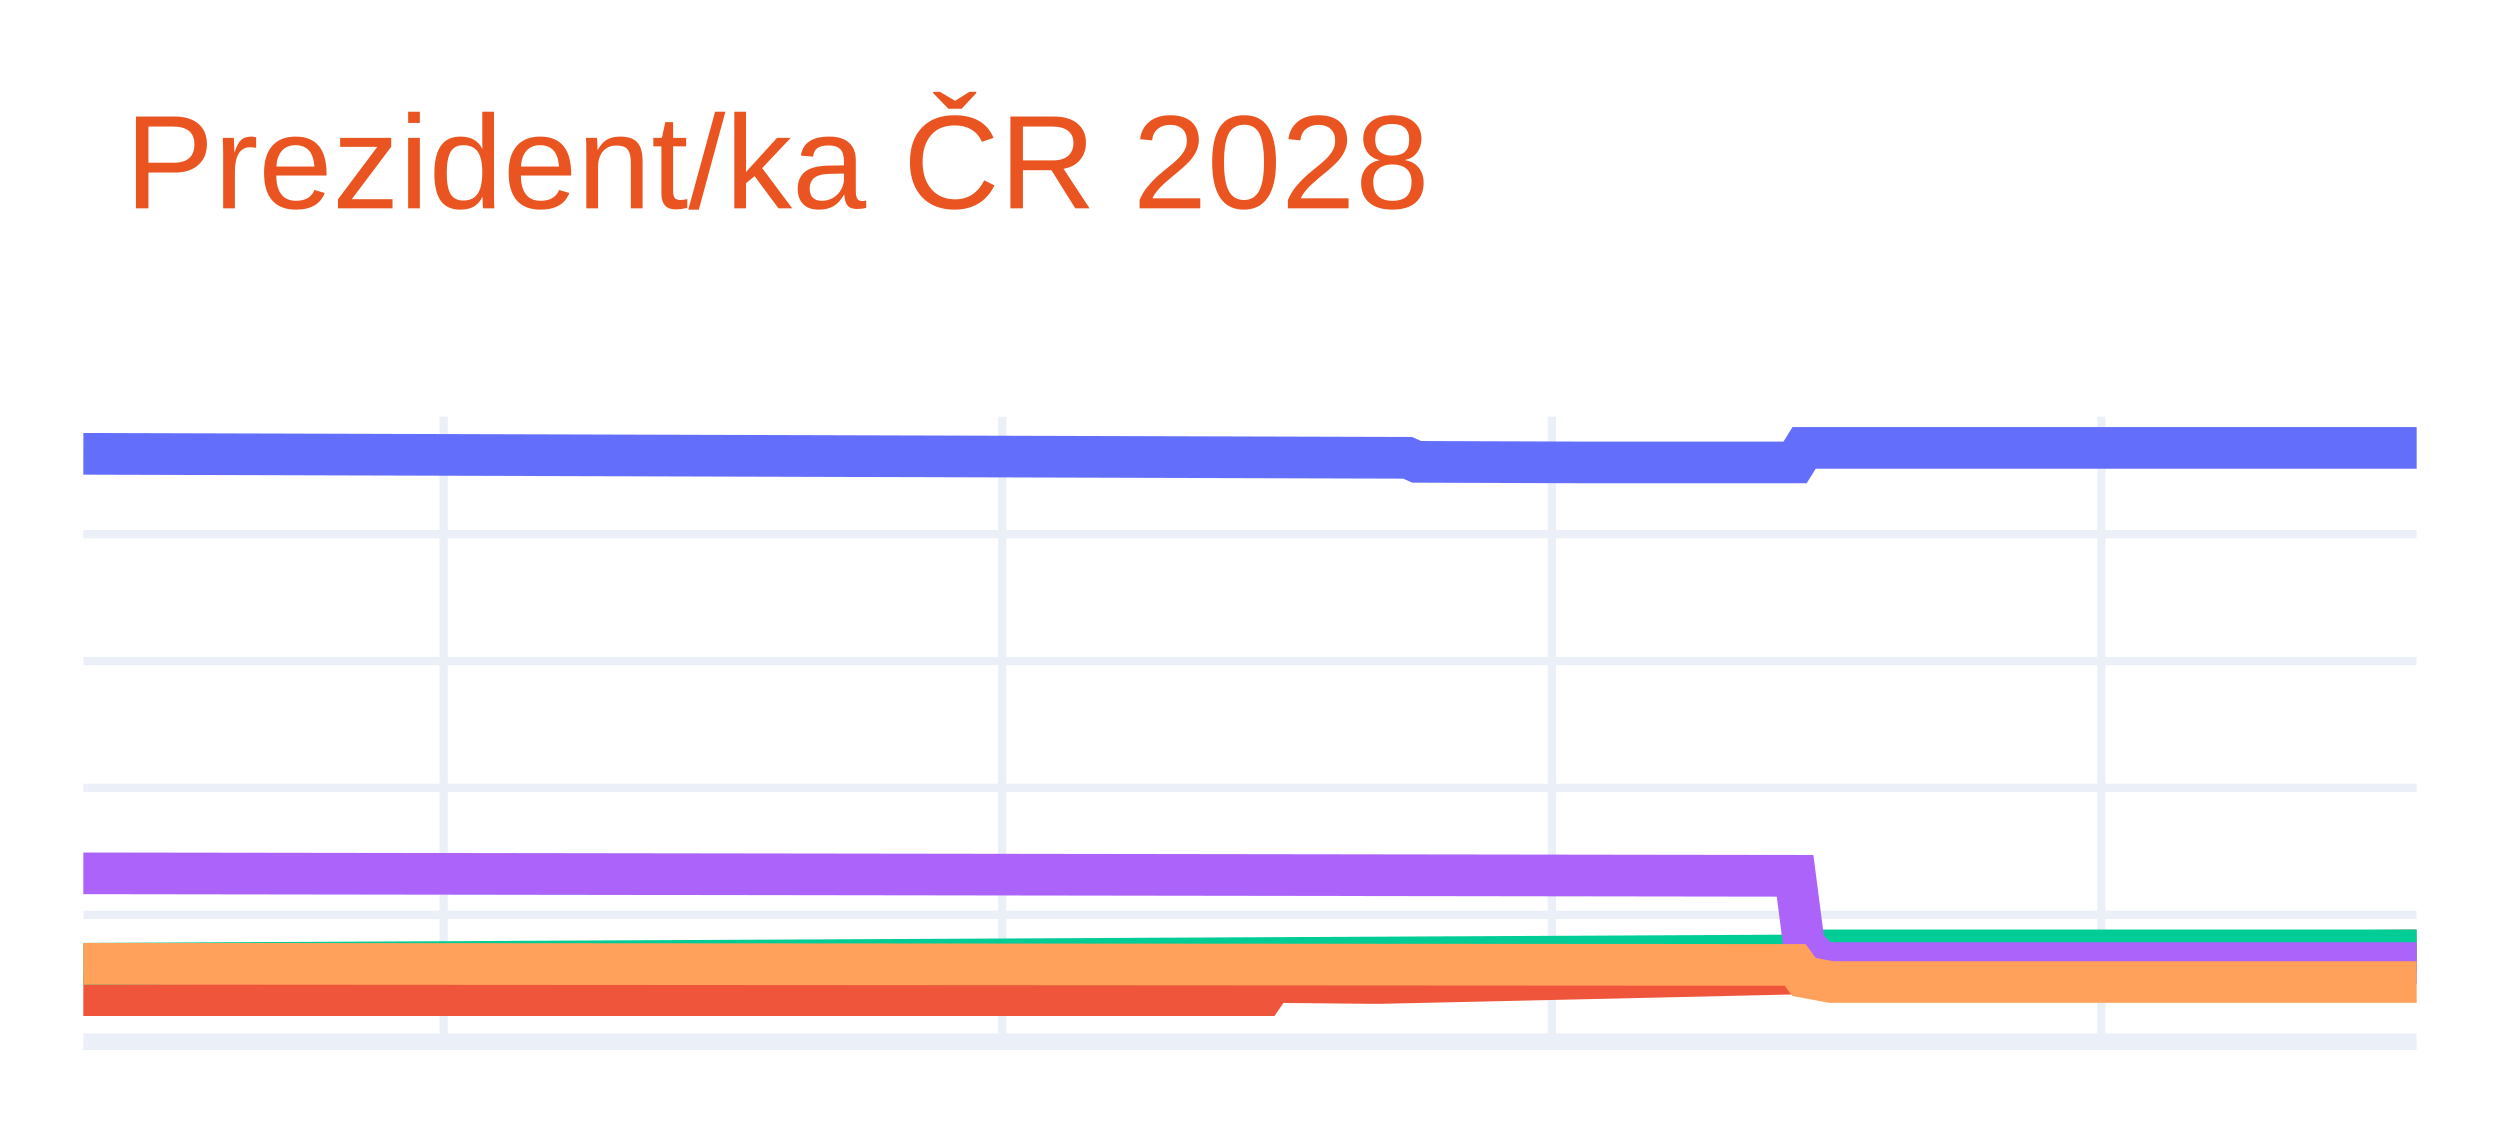
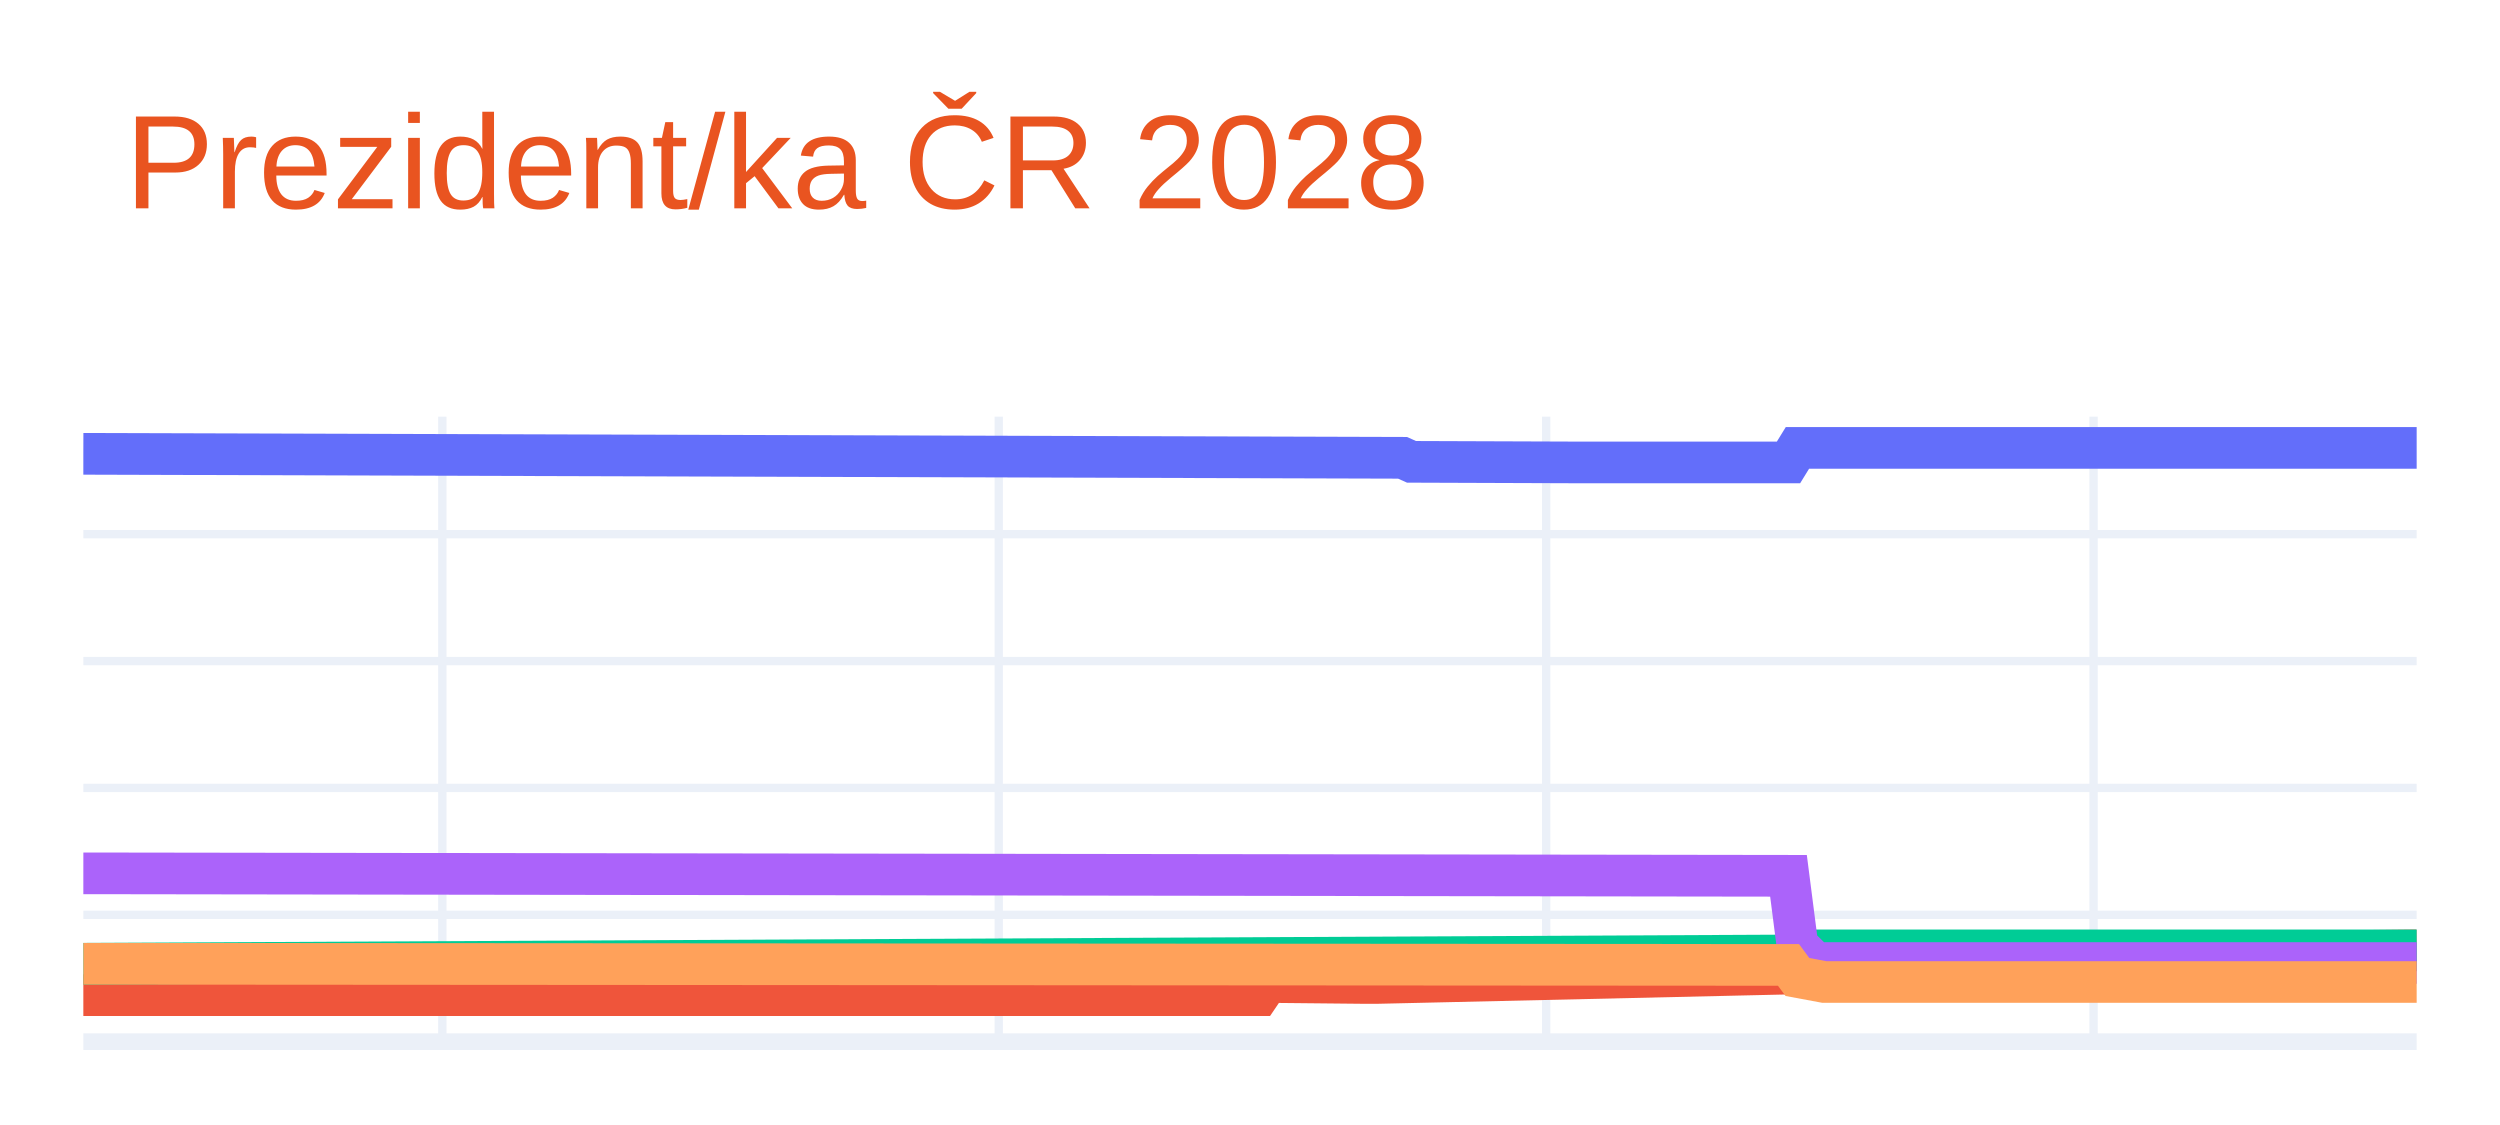
<svg xmlns="http://www.w3.org/2000/svg" class="main-svg" width="300" height="135" style="" viewBox="0 0 300 135">
  <rect x="0" y="0" width="300" height="135" style="fill: rgb(255, 255, 255); fill-opacity: 1;" />
-   <defs id="defs-c962da">
+   <defs id="defs-f0b569">
    <g class="clips">
-       <clipPath id="clipc962daxyplot" class="plotclip">
+       <clipPath id="clipf0b569xyplot" class="plotclip">
        <rect width="280" height="75" />
      </clipPath>
-       <clipPath class="axesclip" id="clipc962dax">
+       <clipPath class="axesclip" id="clipf0b569x">
        <rect x="10" y="0" width="280" height="135" />
      </clipPath>
-       <clipPath class="axesclip" id="clipc962day">
+       <clipPath class="axesclip" id="clipf0b569y">
        <rect x="0" y="50" width="300" height="75" />
      </clipPath>
-       <clipPath class="axesclip" id="clipc962daxy">
+       <clipPath class="axesclip" id="clipf0b569xy">
        <rect x="10" y="50" width="280" height="75" />
      </clipPath>
    </g>
    <g class="gradients" />
    <g class="patterns" />
  </defs>
  <g class="bglayer" />
  <g class="layer-below">
    <g class="imagelayer" />
    <g class="shapelayer" />
  </g>
  <g class="cartesianlayer">
    <g class="subplot xy">
      <g class="layer-subplot">
        <g class="shapelayer" />
        <g class="imagelayer" />
      </g>
      <g class="minor-gridlayer">
        <g class="x" />
        <g class="y" />
      </g>
      <g class="gridlayer">
        <g class="x">
-           <path class="xgrid crisp" transform="translate(53.24,0)" d="M0,50v75" style="stroke: rgb(235, 240, 248); stroke-opacity: 1; stroke-width: 1px;" />
-           <path class="xgrid crisp" transform="translate(120.27,0)" d="M0,50v75" style="stroke: rgb(235, 240, 248); stroke-opacity: 1; stroke-width: 1px;" />
-           <path class="xgrid crisp" transform="translate(186.22,0)" d="M0,50v75" style="stroke: rgb(235, 240, 248); stroke-opacity: 1; stroke-width: 1px;" />
-           <path class="xgrid crisp" transform="translate(252.16,0)" d="M0,50v75" style="stroke: rgb(235, 240, 248); stroke-opacity: 1; stroke-width: 1px;" />
+           <path class="xgrid crisp" transform="translate(53.08,0)" d="M0,50v75" style="stroke: rgb(235, 240, 248); stroke-opacity: 1; stroke-width: 1px;" />
+           <path class="xgrid crisp" transform="translate(119.85,0)" d="M0,50v75" style="stroke: rgb(235, 240, 248); stroke-opacity: 1; stroke-width: 1px;" />
+           <path class="xgrid crisp" transform="translate(185.54,0)" d="M0,50v75" style="stroke: rgb(235, 240, 248); stroke-opacity: 1; stroke-width: 1px;" />
+           <path class="xgrid crisp" transform="translate(251.23,0)" d="M0,50v75" style="stroke: rgb(235, 240, 248); stroke-opacity: 1; stroke-width: 1px;" />
        </g>
        <g class="y">
          <path class="ygrid crisp" transform="translate(0,109.78)" d="M10,0h280" style="stroke: rgb(235, 240, 248); stroke-opacity: 1; stroke-width: 1px;" />
          <path class="ygrid crisp" transform="translate(0,94.55)" d="M10,0h280" style="stroke: rgb(235, 240, 248); stroke-opacity: 1; stroke-width: 1px;" />
          <path class="ygrid crisp" transform="translate(0,79.33)" d="M10,0h280" style="stroke: rgb(235, 240, 248); stroke-opacity: 1; stroke-width: 1px;" />
          <path class="ygrid crisp" transform="translate(0,64.1)" d="M10,0h280" style="stroke: rgb(235, 240, 248); stroke-opacity: 1; stroke-width: 1px;" />
        </g>
      </g>
      <g class="zerolinelayer">
        <path class="yzl zl crisp" transform="translate(0,125)" d="M10,0h280" style="stroke: rgb(235, 240, 248); stroke-opacity: 1; stroke-width: 2px;" />
      </g>
      <path class="xlines-below" />
      <path class="ylines-below" />
      <g class="overlines-below" />
      <g class="xaxislayer-below" />
      <g class="yaxislayer-below" />
      <g class="overaxes-below" />
-       <g class="plot" transform="translate(10,50)" clip-path="url(#clipc962daxyplot)">
+       <g class="plot" transform="translate(10,50)" clip-path="url(#clipf0b569xyplot)">
        <g class="scatterlayer mlayer">
-           <g class="trace scatter trace2dddbc" style="stroke-miterlimit: 2; opacity: 1;">
+           <g class="trace scatter trace0f9173" style="stroke-miterlimit: 2; opacity: 1;">
            <g class="fills" />
            <g class="errorbars" />
            <g class="lines">
-               <path class="js-line" d="M0,4.46L158.92,4.94L160,5.42L179.46,5.49L180.54,5.49L205.41,5.49L206.49,3.75L280,3.75" style="vector-effect: none; fill: none; stroke: rgb(99, 110, 250); stroke-opacity: 1; stroke-width: 5px; opacity: 1;" />
+               <path class="js-line" d="M0,4.46L158.31,4.94L159.38,5.42L178.77,5.49L179.85,5.49L204.62,5.49L205.69,3.75L280,3.75" style="vector-effect: none; fill: none; stroke: rgb(99, 110, 250); stroke-opacity: 1; stroke-width: 5px; opacity: 1;" />
            </g>
            <g class="points" />
            <g class="text" />
          </g>
-           <g class="trace scatter trace3d6ba7" style="stroke-miterlimit: 2; opacity: 1;">
+           <g class="trace scatter trace2ace01" style="stroke-miterlimit: 2; opacity: 1;">
            <g class="fills" />
            <g class="errorbars" />
            <g class="lines">
-               <path class="js-line" d="M0,69.42L141.62,69.42L142.7,67.84L154.59,67.96L155.68,67.96L205.41,66.83L206.49,65.56L209.73,64.8L210.81,64.8L280,64.04" style="vector-effect: none; fill: none; stroke: rgb(239, 85, 59); stroke-opacity: 1; stroke-width: 5px; opacity: 1;" />
+               <path class="js-line" d="M0,69.42L141.08,69.42L142.15,67.84L154,67.96L155.08,67.96L204.62,66.83L205.69,65.56L208.92,64.8L210,64.8L280,64.04" style="vector-effect: none; fill: none; stroke: rgb(239, 85, 59); stroke-opacity: 1; stroke-width: 5px; opacity: 1;" />
            </g>
            <g class="points" />
            <g class="text" />
          </g>
-           <g class="trace scatter trace88ada1" style="stroke-miterlimit: 2; opacity: 1;">
+           <g class="trace scatter tracebeed33" style="stroke-miterlimit: 2; opacity: 1;">
            <g class="fills" />
            <g class="errorbars" />
            <g class="lines">
-               <path class="js-line" d="M0,65.65L206.49,64.65L207.57,64.04L280,64.04" style="vector-effect: none; fill: none; stroke: rgb(0, 204, 150); stroke-opacity: 1; stroke-width: 5px; opacity: 1;" />
+               <path class="js-line" d="M0,65.65L205.69,64.65L206.77,64.04L280,64.04" style="vector-effect: none; fill: none; stroke: rgb(0, 204, 150); stroke-opacity: 1; stroke-width: 5px; opacity: 1;" />
            </g>
            <g class="points" />
            <g class="text" />
          </g>
-           <g class="trace scatter trace125b2a" style="stroke-miterlimit: 2; opacity: 1;">
+           <g class="trace scatter trace918d9d" style="stroke-miterlimit: 2; opacity: 1;">
            <g class="fills" />
            <g class="errorbars" />
            <g class="lines">
-               <path class="js-line" d="M0,54.8L205.41,55.1L206.49,63.43L208.65,65.56L209.73,65.56L280,65.56" style="vector-effect: none; fill: none; stroke: rgb(171, 99, 250); stroke-opacity: 1; stroke-width: 5px; opacity: 1;" />
+               <path class="js-line" d="M0,54.8L204.62,55.1L205.69,63.43L207.85,65.56L208.92,65.56L280,65.56" style="vector-effect: none; fill: none; stroke: rgb(171, 99, 250); stroke-opacity: 1; stroke-width: 5px; opacity: 1;" />
            </g>
            <g class="points" />
            <g class="text" />
          </g>
-           <g class="trace scatter trace2c42c8" style="stroke-miterlimit: 2; opacity: 1;">
+           <g class="trace scatter trace51fe05" style="stroke-miterlimit: 2; opacity: 1;">
            <g class="fills" />
            <g class="errorbars" />
            <g class="lines">
-               <path class="js-line" d="M0,65.65L205.41,65.79L206.49,67.24L209.73,67.84L210.81,67.84L280,67.84" style="vector-effect: none; fill: none; stroke: rgb(255, 161, 90); stroke-opacity: 1; stroke-width: 5px; opacity: 1;" />
+               <path class="js-line" d="M0,65.65L204.62,65.79L205.69,67.24L208.92,67.84L210,67.84L280,67.84" style="vector-effect: none; fill: none; stroke: rgb(255, 161, 90); stroke-opacity: 1; stroke-width: 5px; opacity: 1;" />
            </g>
            <g class="points" />
            <g class="text" />
          </g>
        </g>
      </g>
      <g class="overplot" />
      <path class="xlines-above crisp" d="M0,0" style="fill: none;" />
      <path class="ylines-above crisp" d="M0,0" style="fill: none;" />
      <g class="overlines-above" />
      <g class="xaxislayer-above" />
      <g class="yaxislayer-above" />
      <g class="overaxes-above" />
    </g>
  </g>
  <g class="polarlayer" />
  <g class="smithlayer" />
  <g class="ternarylayer" />
  <g class="geolayer" />
  <g class="funnelarealayer" />
  <g class="pielayer" />
  <g class="iciclelayer" />
  <g class="treemaplayer" />
  <g class="sunburstlayer" />
  <g class="glimages" />
-   <defs id="topdefs-c962da">
+   <defs id="topdefs-f0b569">
    <g class="clips" />
  </defs>
  <g class="layer-above">
    <g class="imagelayer" />
    <g class="shapelayer" />
  </g>
  <g class="infolayer">
    <g class="g-gtitle">
      <text class="gtitle" x="15" y="25" text-anchor="start" dy="0em" style="font-family: Ubuntu, verdana, arial, sans-serif; font-size: 16px; fill: rgb(233, 84, 32); opacity: 1; font-weight: normal; white-space: pre;">Prezident/ka ČR 2028</text>
    </g>
    <g class="g-xtitle" />
    <g class="g-ytitle" />
  </g>
</svg>
